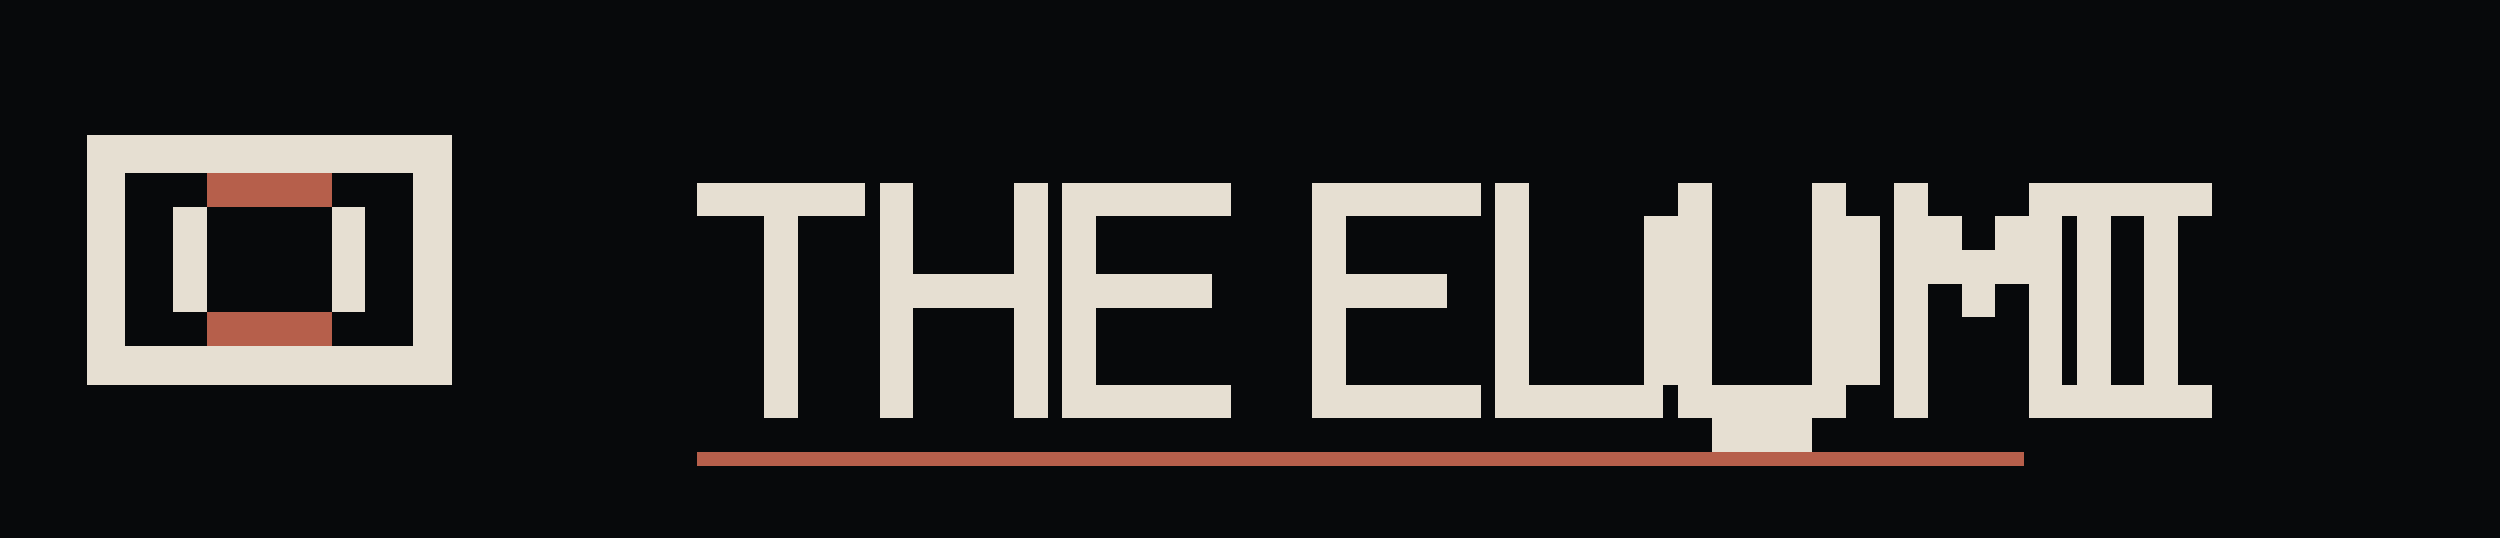
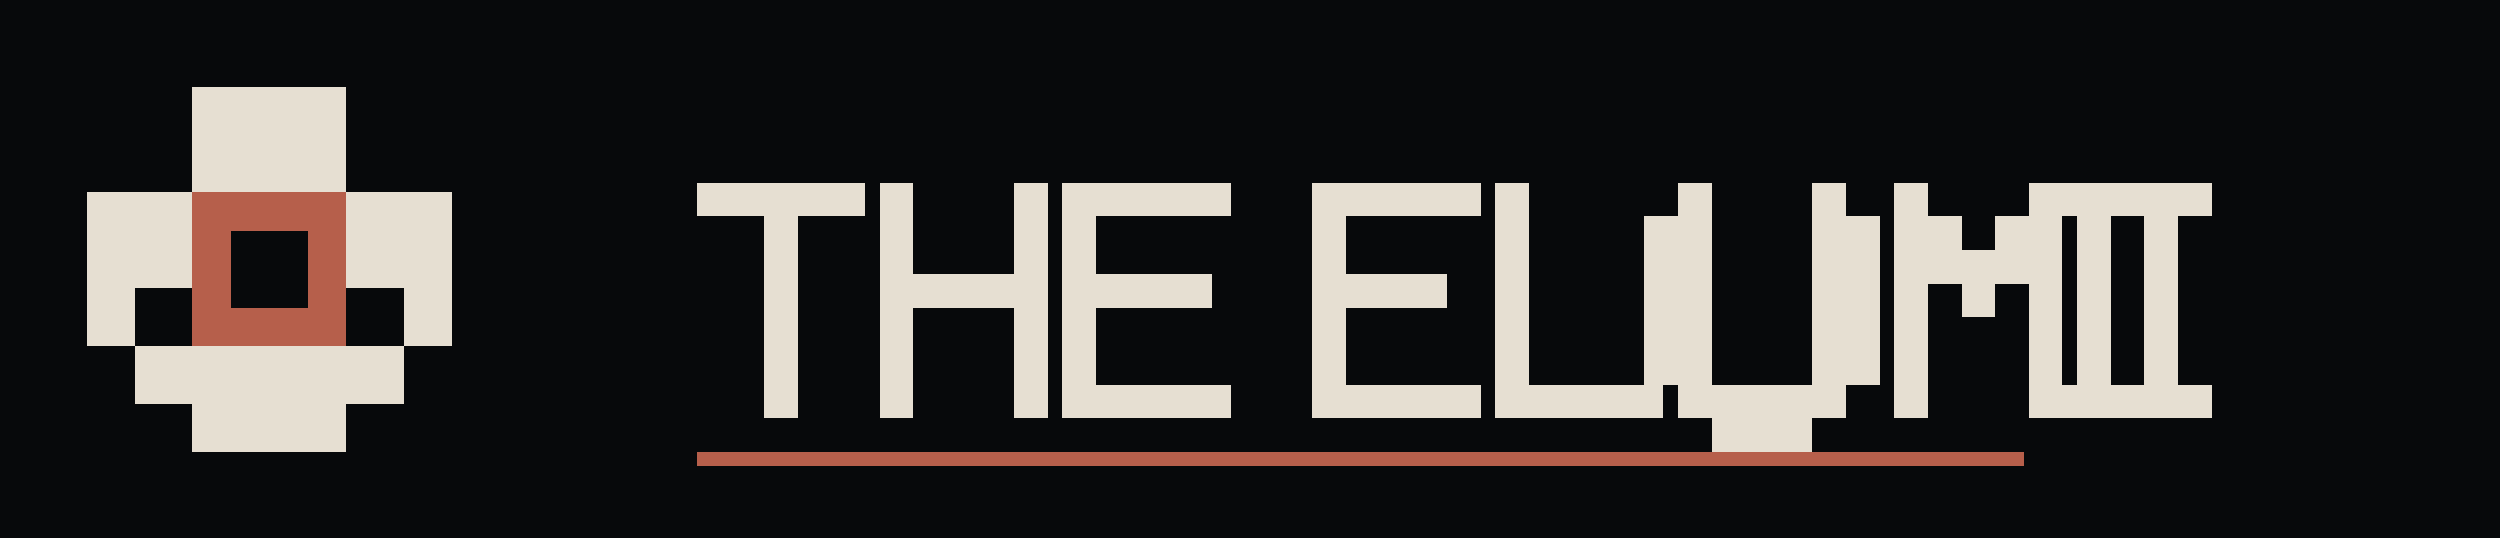
<svg xmlns="http://www.w3.org/2000/svg" viewBox="0 0 520 112" shape-rendering="crispEdges" role="img" aria-labelledby="title">
  <rect width="520" height="112" fill="#07090b" />
  <g transform="translate(18 18)">
-     <rect x="0" y="10" width="76" height="52" fill="#e6dfd2" />
-     <rect x="8" y="18" width="60" height="36" fill="#07090b" />
-     <rect x="25" y="18" width="26" height="36" fill="#b65f4b" />
-     <rect x="18" y="25" width="40" height="22" fill="#e6dfd2" />
-     <rect x="25" y="25" width="26" height="22" fill="#07090b" />
+     <rect x="22" y="0" width="32" height="10" fill="#e6dfd2" />
+     <rect x="10" y="10" width="56" height="12" fill="#e6dfd2" />
+     <rect x="0" y="22" width="22" height="32" fill="#e6dfd2" />
+     <rect x="54" y="22" width="22" height="32" fill="#e6dfd2" />
+     <rect x="10" y="54" width="56" height="12" fill="#e6dfd2" />
+     <rect x="22" y="66" width="32" height="10" fill="#e6dfd2" />
+     <rect x="10" y="10" width="12" height="12" fill="#07090b" />
+     <rect x="54" y="10" width="12" height="12" fill="#07090b" />
+     <rect x="10" y="42" width="12" height="12" fill="#07090b" />
+     <rect x="54" y="42" width="12" height="12" fill="#07090b" />
+     <rect x="22" y="22" width="32" height="32" fill="#b65f4b" />
+     <rect x="30" y="30" width="16" height="16" fill="#07090b" />
  </g>
  <g fill="#e6dfd2">
    <path d="M145 38h35v7h-14v42h-7V45h-14z" />
    <path d="M183 38h7v19h21V38h7v49h-7V64h-21v23h-7z" />
    <path d="M221 38h35v7h-28v12h24v7h-24v16h28v7h-35z" />
    <path d="M273 38h35v7h-28v12h21v7h-21v16h28v7h-35z" />
    <path d="M311 38h7v42h28v7h-35z" />
    <path d="M349 38h7v7h21v-7h7v7h7v35h-7v7h-7v7h-21v-7h-7v-7h-7V45h7zm7 7v35h21V45z" />
    <path d="M394 38h7v7h7v7h7v-7h7v-7h7v49h-7V59h-7v7h-7v-7h-7v28h-7z" />
    <path d="M425 38h35v7h-7v35h7v7h-35v-7h7V45h-7zm14 7v35h7V45z" />
  </g>
  <rect x="145" y="94" width="276" height="3" fill="#b65f4b" />
</svg>
